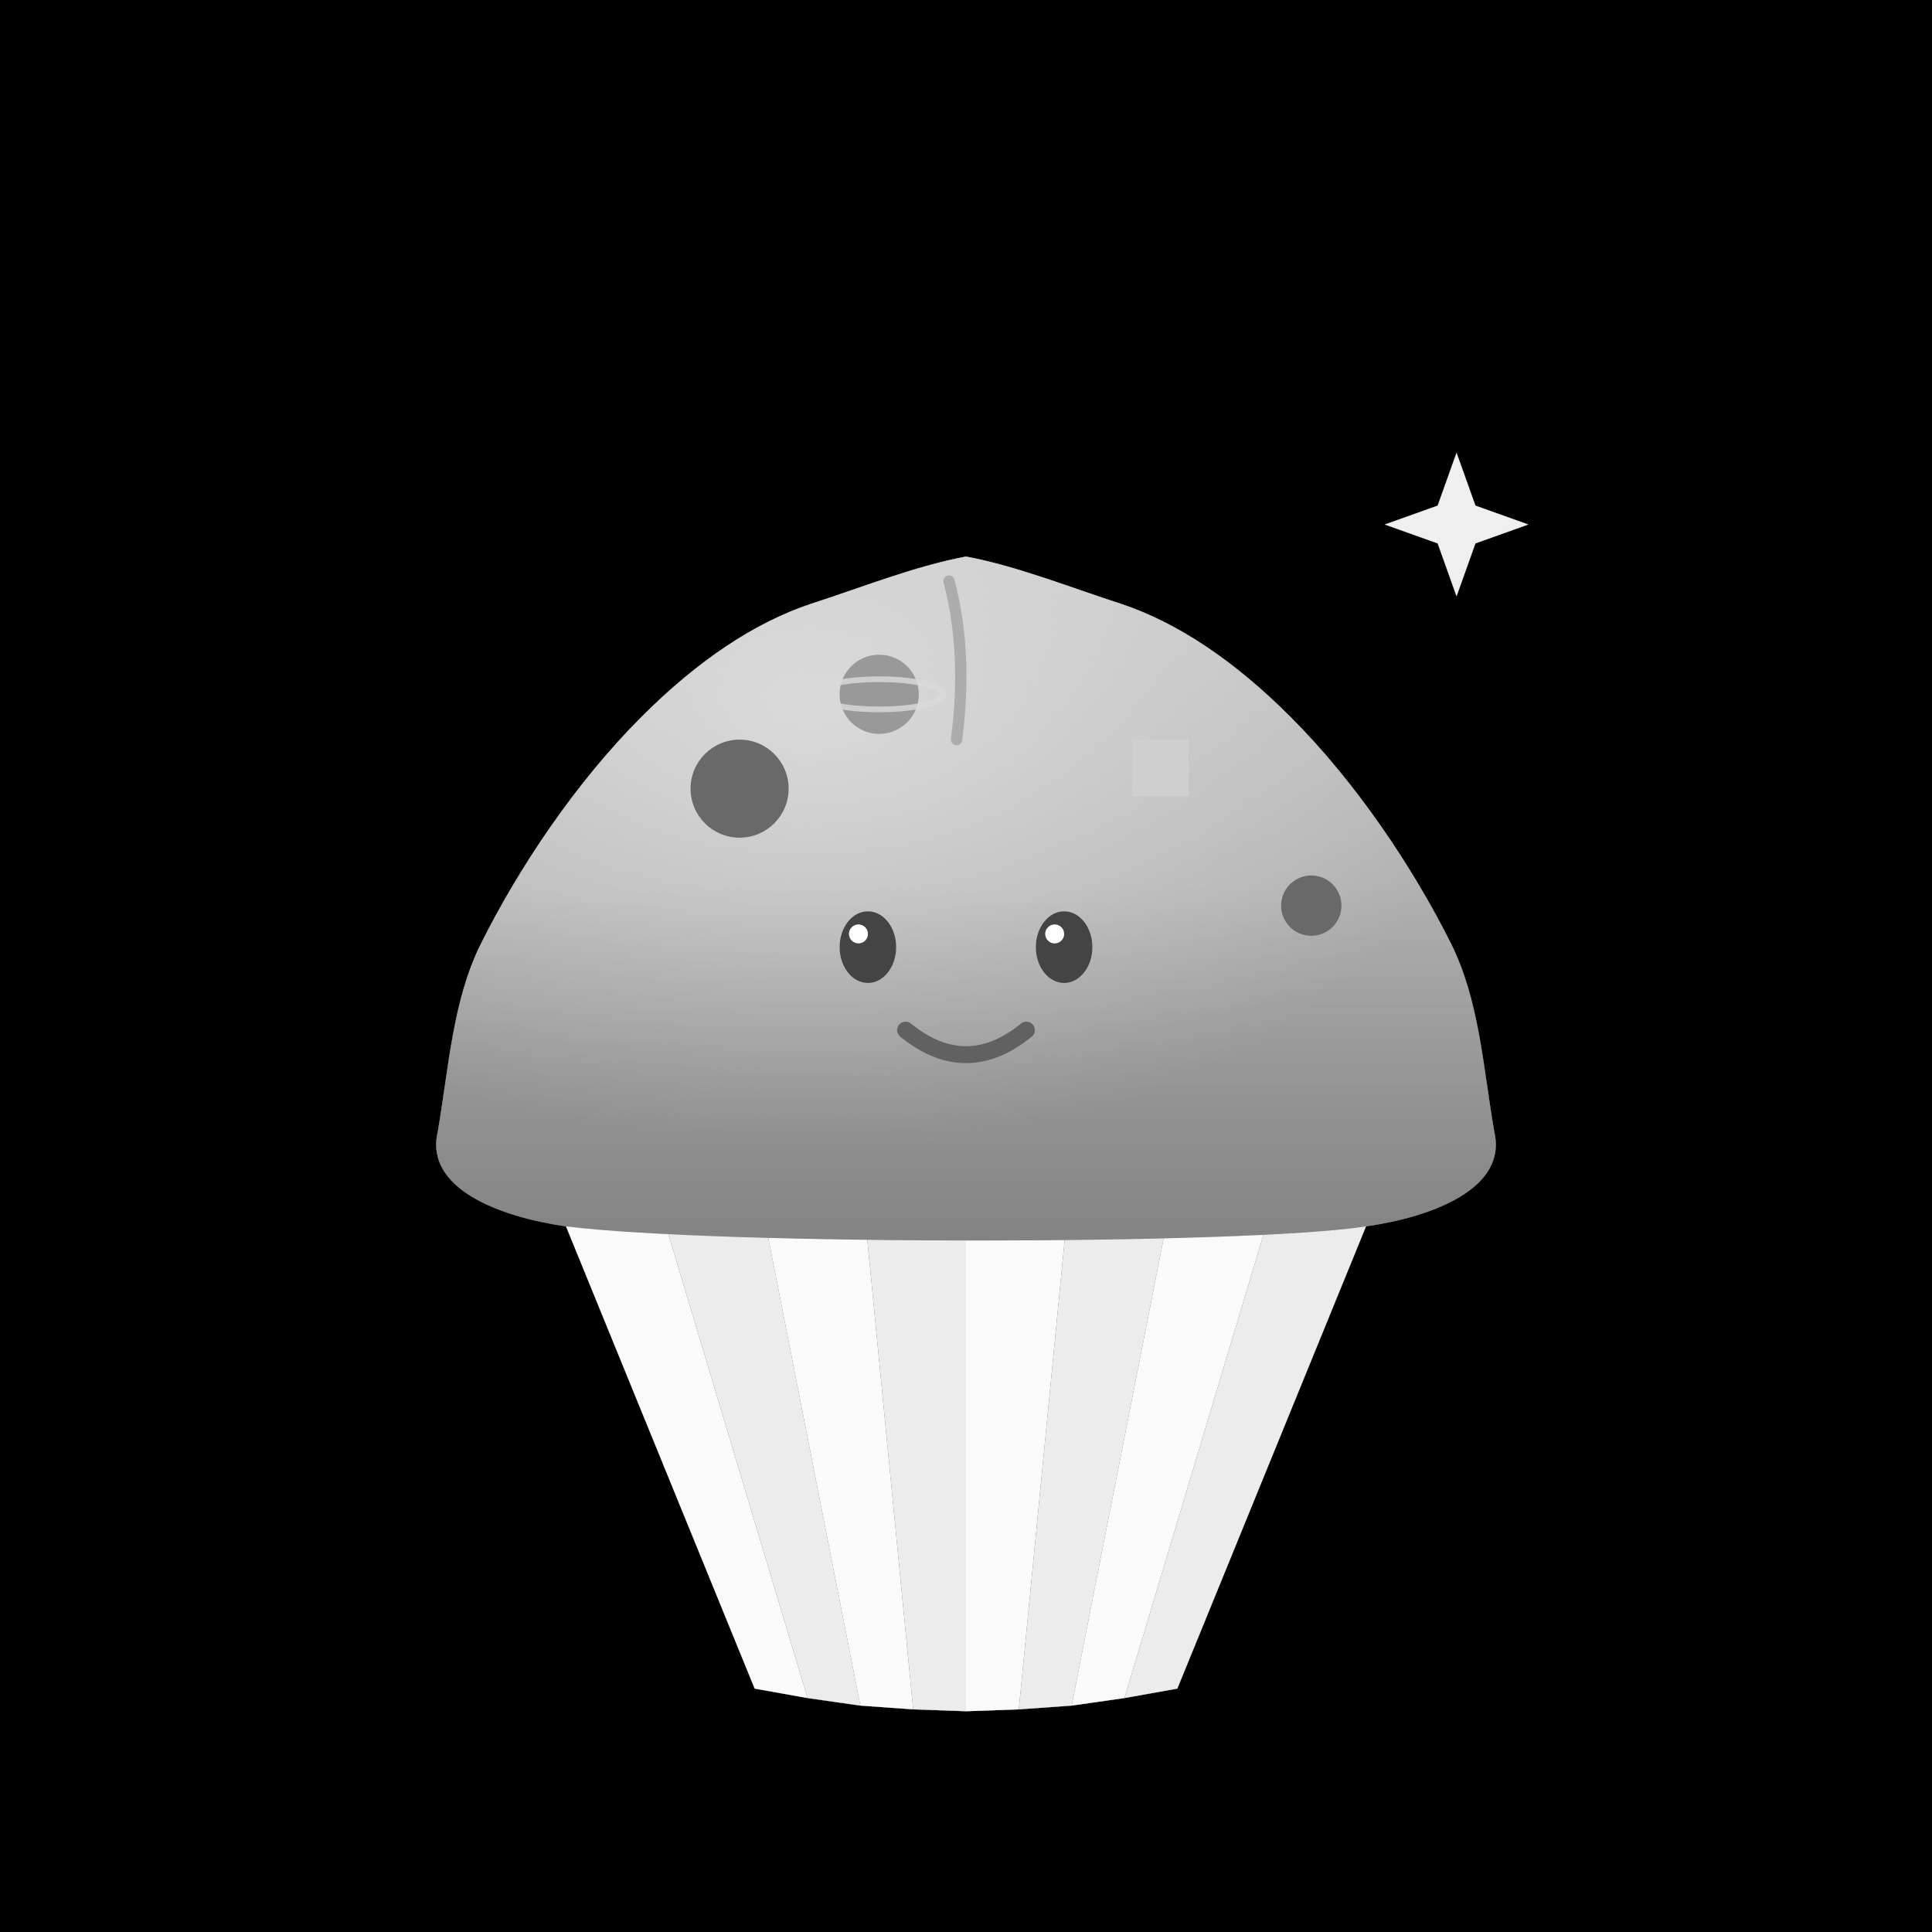
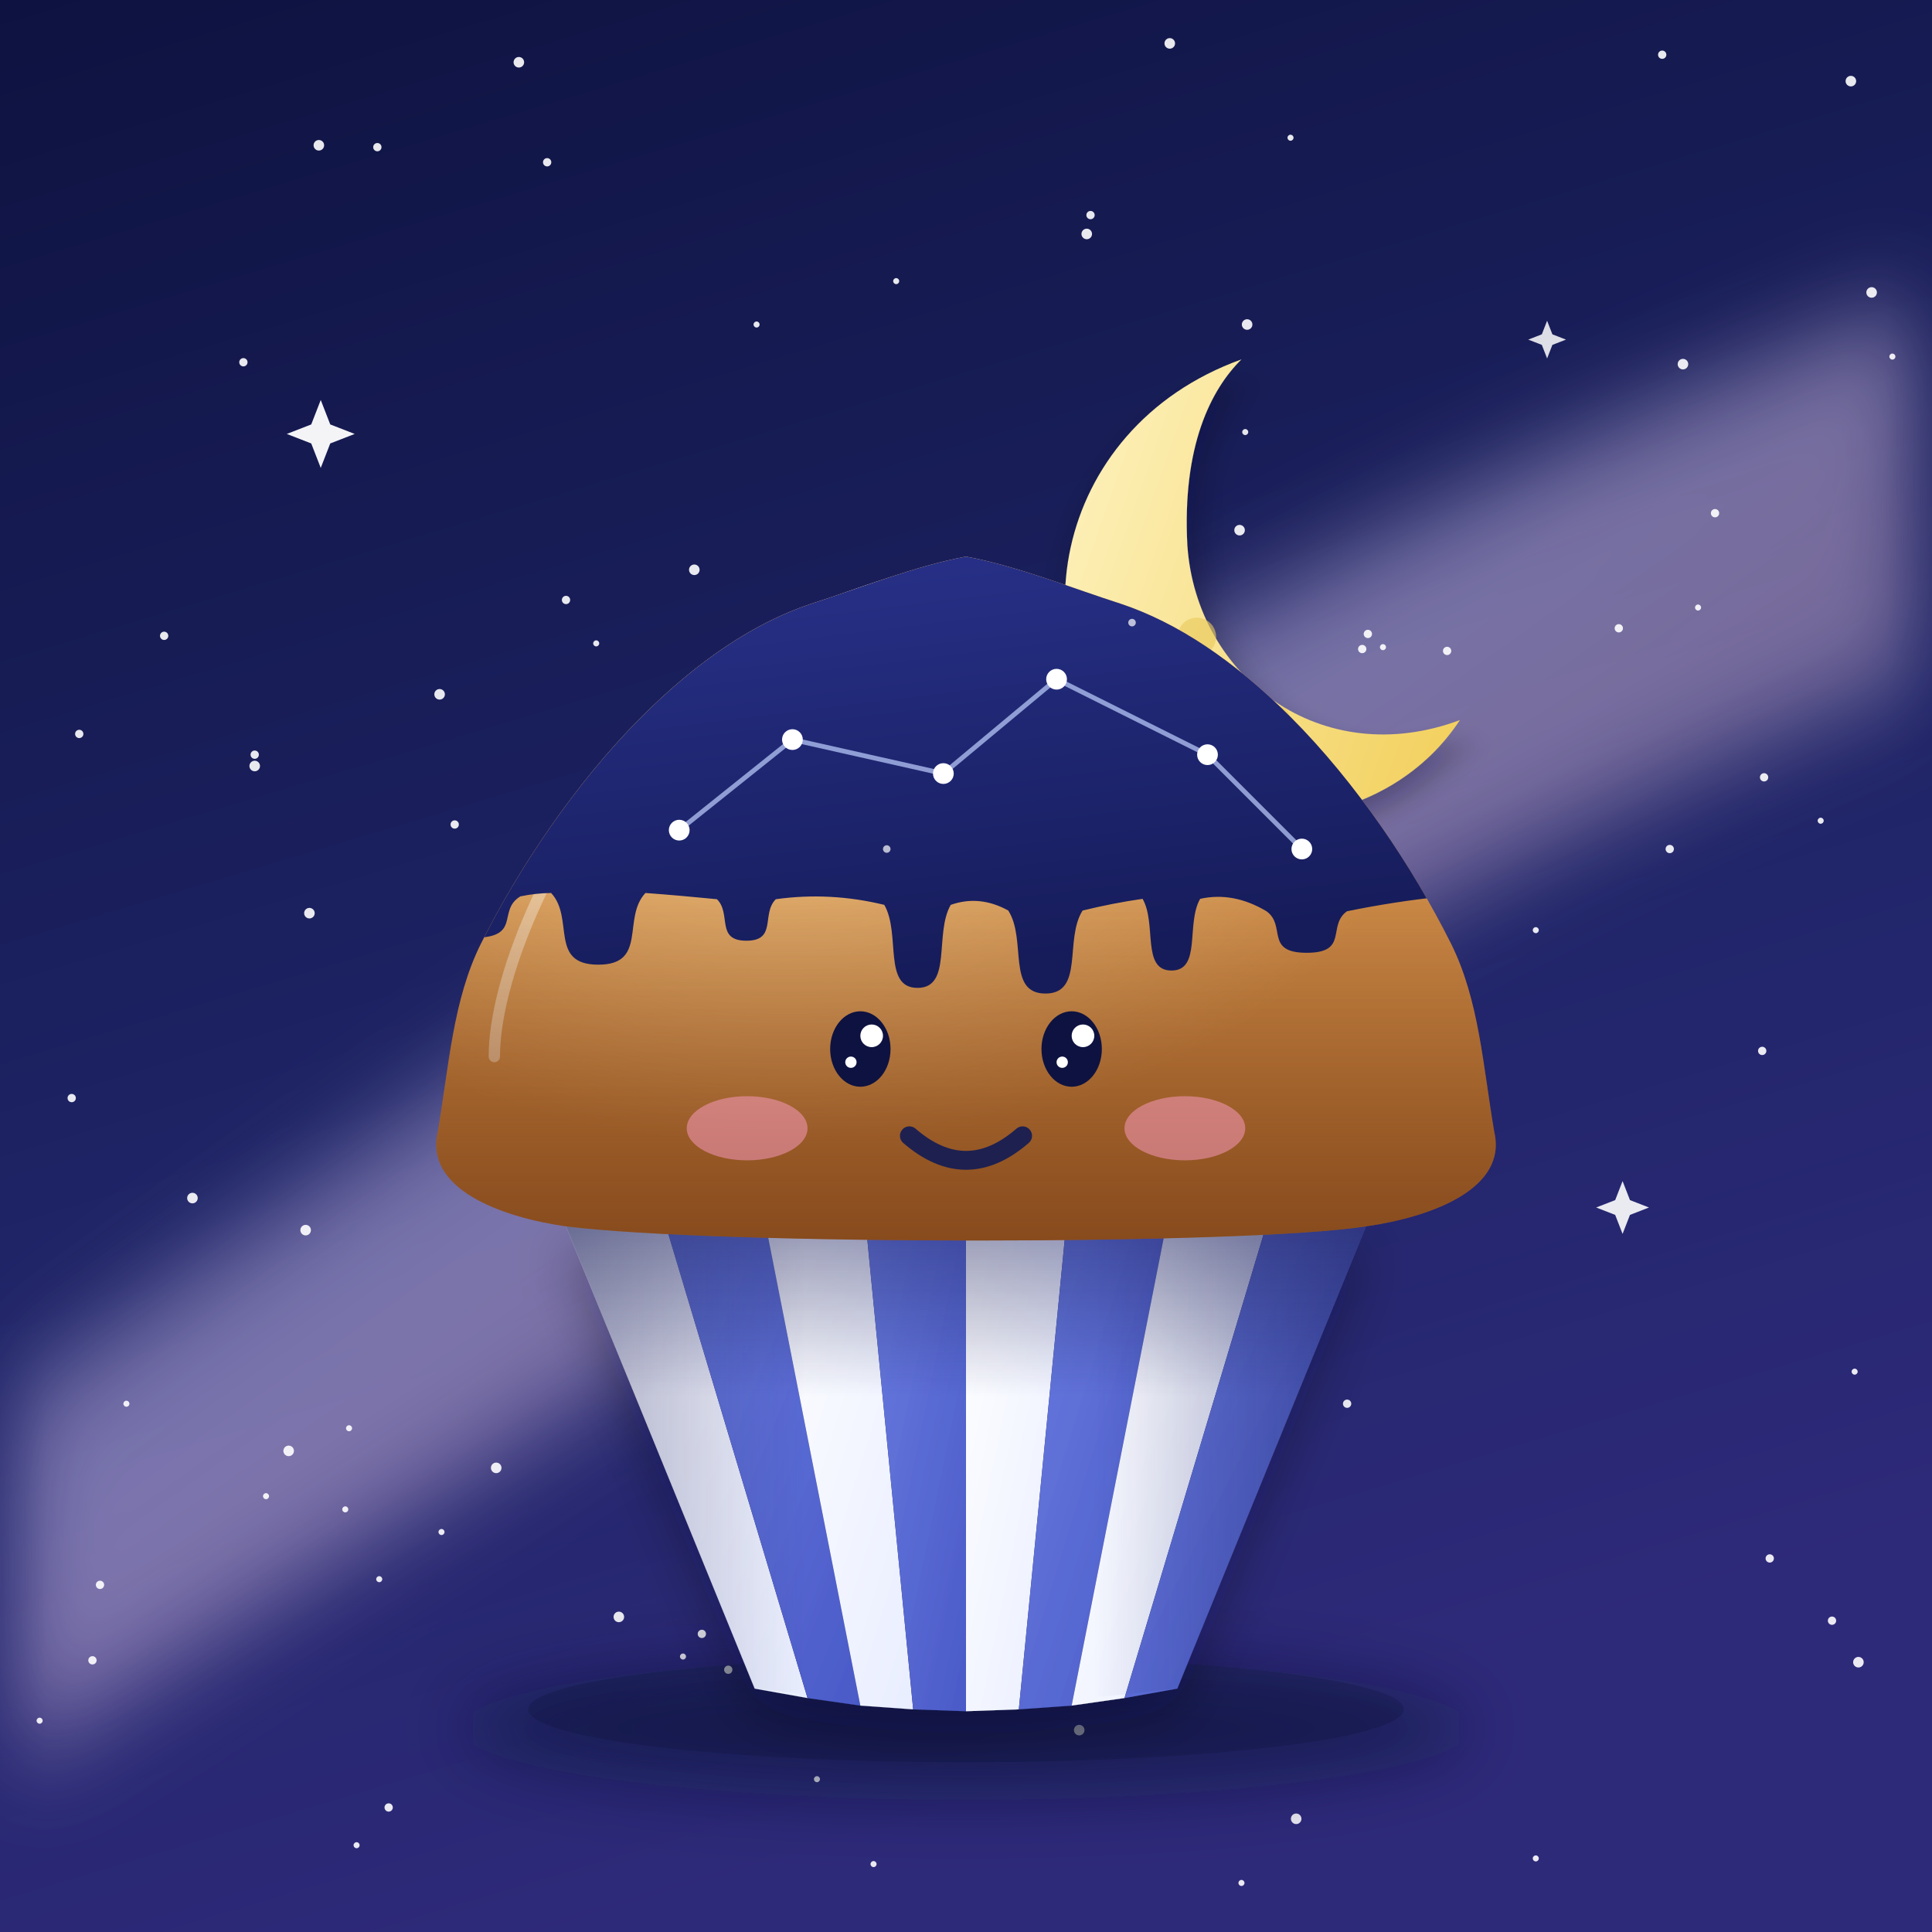
<svg xmlns="http://www.w3.org/2000/svg" width="1024" height="1024" viewBox="0 0 1024 1024">
  <defs>
-     <linearGradient id="bg" x1="0" y1="0" x2="1" y2="1">
-       <stop offset="0" stop-color="#2E1866" />
-       <stop offset="1" stop-color="#05030F" />
-     </linearGradient>
    <linearGradient id="dome" x1="0" y1="0" x2="0" y2="1">
-       <stop offset="0" stop-color="#E3A254" />
+       <stop offset="0" stop-color="#EDB062" />
      <stop offset="1" stop-color="#A8622A" />
    </linearGradient>
-     <radialGradient id="sheen" cx="0.35" cy="0.22" r="0.65">
-       <stop offset="0" stop-color="#F7CB8E" stop-opacity="0.8" />
-       <stop offset="1" stop-color="#F7CB8E" stop-opacity="0" />
+     <radialGradient id="domeSheen" cx="0.33" cy="0.24" r="0.62">
+       <stop offset="0" stop-color="#FFE0A8" stop-opacity="0.6" />
+       <stop offset="1" stop-color="#FFE0A8" stop-opacity="0" />
    </radialGradient>
-     <radialGradient id="glow" cx="0.5" cy="0.5" r="0.5">
-       <stop offset="0" stop-color="#B78CFF" stop-opacity="0.18" />
-       <stop offset="1" stop-color="#B78CFF" stop-opacity="0" />
-     </radialGradient>
-     <filter id="s" x="-30%" y="-30%" width="160%" height="160%">
-       <feDropShadow dx="0" dy="12" stdDeviation="14" flood-color="#000000" flood-opacity="0" />
-     </filter>
-     <radialGradient id="rmBloom" cx="512" cy="560" r="500" gradientUnits="userSpaceOnUse">
-       <stop offset="0" stop-color="#FFFFFF" stop-opacity="0.1" />
-       <stop offset=".42" stop-color="#FFFFFF" stop-opacity="0.042" />
-       <stop offset="1" stop-color="#FFFFFF" stop-opacity="0" />
-     </radialGradient>
-     <radialGradient id="rmVig" cx="512" cy="470" r="760" gradientUnits="userSpaceOnUse">
-       <stop offset=".5" stop-color="#000000" stop-opacity="0" />
-       <stop offset="1" stop-color="#000000" stop-opacity="0.0" />
-     </radialGradient>
-     <filter id="rmBlur18" x="-40%" y="-200%" width="180%" height="500%">
-       <feGaussianBlur stdDeviation="18" />
-     </filter>
-     <filter id="rmBlur6" x="-20%" y="-200%" width="140%" height="500%">
-       <feGaussianBlur stdDeviation="6" />
-     </filter>
-     <linearGradient id="rmLinerShade" x1="300" y1="0" x2="724" y2="0" gradientUnits="userSpaceOnUse">
-       <stop offset="0" stop-color="#856C42" stop-opacity=".42" />
-       <stop offset=".34" stop-color="#856C42" stop-opacity="0" />
-       <stop offset=".6" stop-color="#856C42" stop-opacity="0" />
-       <stop offset="1" stop-color="#856C42" stop-opacity=".5" />
-     </linearGradient>
-     <linearGradient id="rmAO" x1="0" y1="660" x2="0" y2="730" gradientUnits="userSpaceOnUse">
-       <stop offset="0" stop-color="#856C42" stop-opacity=".55" />
-       <stop offset="1" stop-color="#856C42" stop-opacity="0" />
-     </linearGradient>
-     <clipPath id="rmLinerClip">
-       <polygon points="300,650 353,650 428,900 400,895" />
-       <polygon points="353,650 406,650 456,904 428,900" />
-       <polygon points="406,650 459,650 484,906 456,904" />
-       <polygon points="459,650 512,650 512,907 484,906" />
-       <polygon points="512,650 565,650 540,906 512,907" />
-       <polygon points="565,650 618,650 568,904 540,906" />
-       <polygon points="618,650 671,650 596,900 568,904" />
-       <polygon points="671,650 724,650 624,895 596,900" />
-     </clipPath>
-     <radialGradient id="rmKey" cx="170" cy="110" r="900" gradientUnits="userSpaceOnUse">
-       <stop offset="0" stop-color="#FFFFFF" stop-opacity="0.0" />
-       <stop offset=".7" stop-color="#FFFFFF" stop-opacity="0" />
-     </radialGradient>
-     <linearGradient id="rmDomeShade" x1="0" y1="470" x2="0" y2="660" gradientUnits="userSpaceOnUse">
-       <stop offset="0" stop-color="#643100" stop-opacity="0" />
-       <stop offset="1" stop-color="#643100" stop-opacity=".42" />
-     </linearGradient>
-     <clipPath id="rmDomeClip">
+     <linearGradient id="domeShade" x1="0" y1="470" x2="0" y2="660" gradientUnits="userSpaceOnUse">
+       <stop offset="0" stop-color="#5A2A0A" stop-opacity="0" />
+       <stop offset="1" stop-color="#5A2A0A" stop-opacity="0.42" />
+     </linearGradient>
+     <clipPath id="domeClip">
      <path d="M300,650 C265,645 225,630 232,600 C238,565 240,530 255,500 C275,460 305,415 340,380 C370,350 400,330 430,320 C455,312 485,300 512,295 C539,300 569,312 594,320 C624,330 654,350 684,380 C719,415 749,460 769,500 C784,530 786,565 792,600 C799,630 759,645 724,650 C660,660 380,660 300,650 Z" />
    </clipPath>
-     <filter id="rmMono" color-interpolation-filters="sRGB">
-       <feColorMatrix type="saturate" values="0" />
-       <feComponentTransfer>
-         <feFuncR type="gamma" exponent="0.62" />
-         <feFuncG type="gamma" exponent="0.62" />
-         <feFuncB type="gamma" exponent="0.62" />
-       </feComponentTransfer>
+     <linearGradient id="linerA" x1="0" y1="0" x2="1" y2="1">
+       <stop offset="0" stop-color="#FFFFFF" />
+       <stop offset="1" stop-color="#E9EEFF" />
+     </linearGradient>
+     <linearGradient id="linerB" x1="0" y1="0" x2="1" y2="1">
+       <stop offset="0" stop-color="#6A7CE0" />
+       <stop offset="1" stop-color="#4A5AC8" />
+     </linearGradient>
+     <linearGradient id="linerShade" x1="300" y1="0" x2="724" y2="0" gradientUnits="userSpaceOnUse">
+       <stop offset="0" stop-color="#1A1E5A" stop-opacity="0.36" />
+       <stop offset="0.3" stop-color="#1A1E5A" stop-opacity="0" />
+       <stop offset="0.66" stop-color="#1A1E5A" stop-opacity="0" />
+       <stop offset="1" stop-color="#1A1E5A" stop-opacity="0.42" />
+     </linearGradient>
+     <linearGradient id="linerAO" x1="0" y1="650" x2="0" y2="740" gradientUnits="userSpaceOnUse">
+       <stop offset="0" stop-color="#1A1E5A" stop-opacity="0.45" />
+       <stop offset="1" stop-color="#1A1E5A" stop-opacity="0" />
+     </linearGradient>
+     <clipPath id="linerClip">
+       <polygon points="300,650 724,650 624,895 512,907 400,895" />
+     </clipPath>
+     <filter id="soft" x="-30%" y="-30%" width="160%" height="160%">
+       <feDropShadow dx="0" dy="12" stdDeviation="14" flood-color="#05082A" flood-opacity="0.3" />
+     </filter>
+     <filter id="small" x="-40%" y="-40%" width="180%" height="180%">
+       <feDropShadow dx="0" dy="5" stdDeviation="5" flood-color="#05082A" flood-opacity="0.3" />
+     </filter>
+     <filter id="blur18" x="-40%" y="-200%" width="180%" height="500%">
+       <feGaussianBlur stdDeviation="18" />
+     </filter>
+     <filter id="blur6" x="-50%" y="-50%" width="200%" height="200%">
+       <feGaussianBlur stdDeviation="6" />
+     </filter>
+     <filter id="blur14" x="-50%" y="-50%" width="200%" height="200%">
+       <feGaussianBlur stdDeviation="14" />
+     </filter>
+     <linearGradient id="bg" x1="0" y1="0" x2="0.3" y2="1">
+       <stop offset="0" stop-color="#0E1240" />
+       <stop offset="0.6" stop-color="#1E2466" />
+       <stop offset="1" stop-color="#2E2A7A" />
+     </linearGradient>
+     <linearGradient id="nightF" x1="0" y1="0" x2="0.3" y2="1">
+       <stop offset="0" stop-color="#2A3490" />
+       <stop offset="1" stop-color="#161C5A" />
+     </linearGradient>
+     <linearGradient id="moonF" x1="0" y1="0" x2="1" y2="1">
+       <stop offset="0" stop-color="#FFF6C8" />
+       <stop offset="1" stop-color="#F2CF5A" />
+     </linearGradient>
+     <linearGradient id="milky" x1="0" y1="0" x2="1" y2="1">
+       <stop offset="0" stop-color="#C8B4FF" stop-opacity="0" />
+       <stop offset="0.45" stop-color="#E8D8FF" stop-opacity="0.45" />
+       <stop offset="0.55" stop-color="#FFD8F0" stop-opacity="0.4" />
+       <stop offset="1" stop-color="#9AC8FF" stop-opacity="0" />
+     </linearGradient>
+     <filter id="haze">
+       <feGaussianBlur stdDeviation="26" />
    </filter>
  </defs>
-   <g filter="url(#rmMono)">
-     <g clip-path="url(#rmLinerClip)">
-       <rect x="300" y="662" width="424" height="240" fill="url(#rmLinerShade)" />
-       <rect x="300" y="662" width="424" height="70" fill="url(#rmAO)" />
-     </g>
-     <rect width="1024" height="1024" fill="#000000" />
-     <ellipse cx="512" cy="905" rx="235" ry="32" fill="#000000" opacity="0" />
-     <g filter="url(#s)">
-       <polygon points="300,650 353,650 428,900 400,895" fill="#FDF6EC" />
-       <polygon points="353,650 406,650 456,904 428,900" fill="#F0DFC3" />
-       <polygon points="406,650 459,650 484,906 456,904" fill="#FDF6EC" />
-       <polygon points="459,650 512,650 512,907 484,906" fill="#F0DFC3" />
-       <polygon points="512,650 565,650 540,906 512,907" fill="#FDF6EC" />
-       <polygon points="565,650 618,650 568,904 540,906" fill="#F0DFC3" />
-       <polygon points="618,650 671,650 596,900 568,904" fill="#FDF6EC" />
-       <polygon points="671,650 724,650 624,895 596,900" fill="#F0DFC3" />
-     </g>
-     <path d="M300,650 C265,645 225,630 232,600 C238,565 240,530 255,500 C275,460 305,415 340,380 C370,350 400,330 430,320 C455,312 485,300 512,295 C539,300 569,312 594,320 C624,330 654,350 684,380 C719,415 749,460 769,500 C784,530 786,565 792,600 C799,630 759,645 724,650 C660,660 380,660 300,650 Z" fill="url(#dome)" />
-     <path d="M300,650 C265,645 225,630 232,600 C238,565 240,530 255,500 C275,460 305,415 340,380 C370,350 400,330 430,320 C455,312 485,300 512,295 C539,300 569,312 594,320 C624,330 654,350 684,380 C719,415 749,460 769,500 C784,530 786,565 792,600 C799,630 759,645 724,650 C660,660 380,660 300,650 Z" fill="url(#sheen)" />
-     <g clip-path="url(#rmDomeClip)">
-       <rect x="220" y="470" width="590" height="200" fill="url(#rmDomeShade)" />
-     </g>
-     <g stroke="#7A4A22" stroke-width="6" stroke-linecap="round" fill="none" opacity="0.5">
-       <path d="M503,308 Q513,346 507,392" />
-     </g>
-     <g fill="#453765">
-       <circle cx="392" cy="418" r="26" />
-       <circle cx="695" cy="480" r="16" />
-     </g>
-     <g>
-       <circle cx="466" cy="368" r="21" fill="#6C63FF" />
-       <ellipse cx="466" cy="368" rx="34" ry="8" fill="none" stroke="#C6C0FF" stroke-width="3" opacity="0.8" />
-     </g>
-     <rect x="600" y="392" width="30" height="30" fill="#00E5FF" />
-     <g>
-       <ellipse cx="460" cy="502" rx="15" ry="19" fill="#2E1B10" />
-       <ellipse cx="564" cy="502" rx="15" ry="19" fill="#2E1B10" />
-       <circle cx="455" cy="495" r="5" fill="#FFFFFF" />
-       <circle cx="559" cy="495" r="5" fill="#FFFFFF" />
-       <path d="M480,546 Q512,572 544,546" stroke="#5C2E10" stroke-width="9" stroke-linecap="round" fill="none" />
-     </g>
-     <g fill="#FFFFFF" opacity="0.9">
-       <path d="M772,240 L782,268 L810,278 L782,288 L772,316 L762,288 L734,278 L762,268 Z" />
-     </g>
-   </g>
+   <rect width="1024" height="1024" fill="url(#bg)" />
+   <path d="M-100,820 C200,600 600,300 1124,120 L1124,320 C700,460 300,760 -100,1000 Z" fill="url(#milky)" filter="url(#haze)" />
+   <circle cx="657" cy="281" r="2.8" fill="#FFFFFF" opacity="0.9" />
+   <circle cx="387" cy="834" r="2.8" fill="#FFFFFF" opacity="0.9" />
+   <circle cx="985" cy="881" r="2.8" fill="#FFFFFF" opacity="0.9" />
+   <circle cx="687" cy="964" r="2.8" fill="#FFFFFF" opacity="0.9" />
+   <circle cx="49" cy="880" r="2.2" fill="#FFFFFF" opacity="0.9" />
+   <circle cx="814" cy="985" r="1.6" fill="#FFFFFF" opacity="0.9" />
+   <circle cx="684" cy="73" r="1.6" fill="#FFFFFF" opacity="0.9" />
+   <circle cx="135" cy="400" r="2.2" fill="#FFFFFF" opacity="0.9" />
+   <circle cx="909" cy="272" r="2.2" fill="#FFFFFF" opacity="0.9" />
+   <circle cx="576" cy="124" r="2.8" fill="#FFFFFF" opacity="0.9" />
+   <circle cx="275" cy="33" r="2.8" fill="#FFFFFF" opacity="0.9" />
+   <circle cx="241" cy="437" r="2.2" fill="#FFFFFF" opacity="0.9" />
+   <circle cx="206" cy="958" r="2.2" fill="#FFFFFF" opacity="0.9" />
+   <circle cx="183" cy="800" r="1.6" fill="#FFFFFF" opacity="0.9" />
+   <circle cx="162" cy="652" r="2.8" fill="#FFFFFF" opacity="0.9" />
+   <circle cx="475" cy="149" r="1.6" fill="#FFFFFF" opacity="0.9" />
+   <circle cx="21" cy="912" r="1.6" fill="#FFFFFF" opacity="0.9" />
+   <circle cx="234" cy="812" r="1.6" fill="#FFFFFF" opacity="0.9" />
+   <circle cx="1003" cy="189" r="1.6" fill="#FFFFFF" opacity="0.9" />
+   <circle cx="316" cy="341" r="1.6" fill="#FFFFFF" opacity="0.9" />
+   <circle cx="572" cy="917" r="2.8" fill="#FFFFFF" opacity="0.9" />
+   <circle cx="660" cy="229" r="1.6" fill="#FFFFFF" opacity="0.9" />
+   <circle cx="983" cy="727" r="1.6" fill="#FFFFFF" opacity="0.9" />
+   <circle cx="935" cy="412" r="2.2" fill="#FFFFFF" opacity="0.9" />
+   <circle cx="42" cy="389" r="2.2" fill="#FFFFFF" opacity="0.9" />
+   <circle cx="189" cy="978" r="1.6" fill="#FFFFFF" opacity="0.9" />
+   <circle cx="290" cy="86" r="2.2" fill="#FFFFFF" opacity="0.9" />
+   <circle cx="328" cy="857" r="2.8" fill="#FFFFFF" opacity="0.9" />
+   <circle cx="620" cy="23" r="2.8" fill="#FFFFFF" opacity="0.9" />
+   <circle cx="714" cy="744" r="2.2" fill="#FFFFFF" opacity="0.9" />
+   <circle cx="87" cy="337" r="2.2" fill="#FFFFFF" opacity="0.9" />
+   <circle cx="858" cy="333" r="2.2" fill="#FFFFFF" opacity="0.9" />
+   <circle cx="733" cy="343" r="1.6" fill="#FFFFFF" opacity="0.9" />
+   <circle cx="512" cy="503" r="2.8" fill="#FFFFFF" opacity="0.9" />
+   <circle cx="200" cy="78" r="2.2" fill="#FFFFFF" opacity="0.9" />
+   <circle cx="981" cy="43" r="2.8" fill="#FFFFFF" opacity="0.9" />
+   <circle cx="386" cy="885" r="2.2" fill="#FFFFFF" opacity="0.9" />
+   <circle cx="38" cy="582" r="2.2" fill="#FFFFFF" opacity="0.9" />
+   <circle cx="394" cy="405" r="2.8" fill="#FFFFFF" opacity="0.9" />
+   <circle cx="881" cy="29" r="2.2" fill="#FFFFFF" opacity="0.9" />
+   <circle cx="67" cy="744" r="1.6" fill="#FFFFFF" opacity="0.9" />
+   <circle cx="658" cy="998" r="1.6" fill="#FFFFFF" opacity="0.9" />
+   <circle cx="141" cy="793" r="1.6" fill="#FFFFFF" opacity="0.9" />
+   <circle cx="971" cy="859" r="2.2" fill="#FFFFFF" opacity="0.9" />
+   <circle cx="372" cy="544" r="2.2" fill="#FFFFFF" opacity="0.9" />
+   <circle cx="934" cy="557" r="2.2" fill="#FFFFFF" opacity="0.9" />
+   <circle cx="814" cy="493" r="1.6" fill="#FFFFFF" opacity="0.9" />
+   <circle cx="623" cy="786" r="2.2" fill="#FFFFFF" opacity="0.9" />
+   <circle cx="900" cy="322" r="1.6" fill="#FFFFFF" opacity="0.9" />
+   <circle cx="463" cy="988" r="1.6" fill="#FFFFFF" opacity="0.9" />
+   <circle cx="233" cy="368" r="2.8" fill="#FFFFFF" opacity="0.9" />
+   <circle cx="645" cy="391" r="1.6" fill="#FFFFFF" opacity="0.9" />
+   <circle cx="368" cy="302" r="2.8" fill="#FFFFFF" opacity="0.9" />
+   <circle cx="578" cy="114" r="2.2" fill="#FFFFFF" opacity="0.9" />
+   <circle cx="722" cy="344" r="2.2" fill="#FFFFFF" opacity="0.9" />
+   <circle cx="201" cy="837" r="1.6" fill="#FFFFFF" opacity="0.9" />
+   <circle cx="661" cy="172" r="2.8" fill="#FFFFFF" opacity="0.9" />
+   <circle cx="725" cy="336" r="2.2" fill="#FFFFFF" opacity="0.9" />
+   <circle cx="185" cy="757" r="1.6" fill="#FFFFFF" opacity="0.9" />
+   <circle cx="102" cy="635" r="2.8" fill="#FFFFFF" opacity="0.9" />
+   <circle cx="965" cy="435" r="1.6" fill="#FFFFFF" opacity="0.9" />
+   <circle cx="263" cy="778" r="2.8" fill="#FFFFFF" opacity="0.9" />
+   <circle cx="372" cy="866" r="2.2" fill="#FFFFFF" opacity="0.9" />
+   <circle cx="486" cy="686" r="2.2" fill="#FFFFFF" opacity="0.9" />
+   <circle cx="169" cy="77" r="2.8" fill="#FFFFFF" opacity="0.9" />
+   <circle cx="53" cy="840" r="2.2" fill="#FFFFFF" opacity="0.9" />
+   <circle cx="362" cy="878" r="1.6" fill="#FFFFFF" opacity="0.9" />
+   <circle cx="153" cy="769" r="2.8" fill="#FFFFFF" opacity="0.9" />
+   <circle cx="992" cy="155" r="2.8" fill="#FFFFFF" opacity="0.9" />
+   <circle cx="938" cy="826" r="2.2" fill="#FFFFFF" opacity="0.9" />
+   <circle cx="129" cy="192" r="2.2" fill="#FFFFFF" opacity="0.9" />
+   <circle cx="401" cy="172" r="1.6" fill="#FFFFFF" opacity="0.9" />
+   <circle cx="885" cy="450" r="2.2" fill="#FFFFFF" opacity="0.9" />
+   <circle cx="164" cy="484" r="2.8" fill="#FFFFFF" opacity="0.9" />
+   <circle cx="892" cy="193" r="2.8" fill="#FFFFFF" opacity="0.9" />
+   <circle cx="484" cy="519" r="2.8" fill="#FFFFFF" opacity="0.9" />
+   <circle cx="767" cy="345" r="2.2" fill="#FFFFFF" opacity="0.9" />
+   <circle cx="300" cy="318" r="2.2" fill="#FFFFFF" opacity="0.9" />
+   <circle cx="433" cy="943" r="1.6" fill="#FFFFFF" opacity="0.9" />
+   <circle cx="135" cy="406" r="2.8" fill="#FFFFFF" opacity="0.9" />
+   <path d="M170,212 L175.04,224.96 L188,230 L175.04,235.04 L170,248 L164.96,235.04 L152,230 L164.96,224.96 Z" fill="#FFFFFF" opacity="0.95" />
+   <path d="M860,626 L863.92,636.08 L874,640 L863.92,643.92 L860,654 L856.08,643.92 L846,640 L856.08,636.08 Z" fill="#FFFFFF" opacity="0.9" />
+   <path d="M820,170 L822.8,177.2 L830,180 L822.8,182.8 L820,190 L817.2,182.8 L810,180 L817.2,177.2 Z" fill="#FFFFFF" opacity="0.85" />
+   <ellipse cx="512" cy="916" rx="268" ry="38" fill="#05082A" opacity="0.42" filter="url(#blur18)" />
+   <ellipse cx="512" cy="906" rx="232" ry="28" fill="#05082A" opacity="0.2" />
+   <g filter="url(#soft)">
+     <polygon points="300,650 353,650 428,900 400,895" fill="url(#linerA)" />
+     <polygon points="353,650 406,650 456,904 428,900" fill="url(#linerB)" />
+     <polygon points="406,650 459,650 484,906 456,904" fill="url(#linerA)" />
+     <polygon points="459,650 512,650 512,907 484,906" fill="url(#linerB)" />
+     <polygon points="512,650 565,650 540,906 512,907" fill="url(#linerA)" />
+     <polygon points="565,650 618,650 568,904 540,906" fill="url(#linerB)" />
+     <polygon points="618,650 671,650 596,900 568,904" fill="url(#linerA)" />
+     <polygon points="671,650 724,650 624,895 596,900" fill="url(#linerB)" />
+   </g>
+   <g clip-path="url(#linerClip)">
+     <rect x="300" y="650" width="424" height="260" fill="url(#linerShade)" />
+     <rect x="300" y="650" width="424" height="90" fill="url(#linerAO)" />
+   </g>
+   <g transform="translate(640 300) rotate(-18) scale(1.7)" filter="url(#small)">
+     <path d="M30,-58 C-34,-56 -66,8 -40,52 C-18,88 30,94 60,70 C14,72 -14,32 -4,-8 C4,-38 18,-52 30,-58 Z" fill="url(#moonF)" />
+     <circle cx="-10" cy="20" r="6" fill="#E8C85A" opacity="0.6" />
+     <circle cx="6" cy="52" r="4" fill="#E8C85A" opacity="0.6" />
+   </g>
+   <path d="M300,650 C265,645 225,630 232,600 C238,565 240,530 255,500 C275,460 305,415 340,380 C370,350 400,330 430,320 C455,312 485,300 512,295 C539,300 569,312 594,320 C624,330 654,350 684,380 C719,415 749,460 769,500 C784,530 786,565 792,600 C799,630 759,645 724,650 C660,660 380,660 300,650 Z" fill="url(#dome)" />
+   <path d="M300,650 C265,645 225,630 232,600 C238,565 240,530 255,500 C275,460 305,415 340,380 C370,350 400,330 430,320 C455,312 485,300 512,295 C539,300 569,312 594,320 C624,330 654,350 684,380 C719,415 749,460 769,500 C784,530 786,565 792,600 C799,630 759,645 724,650 C660,660 380,660 300,650 Z" fill="url(#domeSheen)" />
+   <path d="M262,560 C262,520 290,450 340,390 C380,345 440,312 512,300" fill="none" stroke="#FFFFFF" stroke-width="6" stroke-linecap="round" opacity="0.35" />
+   <g clip-path="url(#domeClip)">
+     <rect x="220" y="470" width="590" height="200" fill="url(#domeShade)" />
+     <path d="M220,280 L820,280 L820,479.4 Q814.7,476.6 809.4,475.3 C797.9,483.0 810.5,497.3 786.4,497.3 C762.3,497.3 774.9,483.0 763.5,475.3 Q738.7,477.9 713.9,483.0 C703.3,490.7 715.0,505.0 692.6,505.0 C670.2,505.0 681.9,490.7 671.3,483.0 Q653.7,472.5 636.1,476.4 C628.5,489.7 636.9,514.4 620.9,514.4 C604.9,514.4 613.2,489.7 605.6,476.4 Q589.7,478.7 573.8,482.6 C564.0,498.0 574.8,526.6 554.1,526.6 C533.4,526.6 544.3,498.0 534.4,482.6 Q519.2,474.2 503.9,479.6 C495.1,495.0 504.8,523.6 486.3,523.6 C467.8,523.6 477.5,495.0 468.7,479.6 Q440.0,472.6 411.2,476.6 C403.4,484.3 412.0,498.6 395.6,498.6 C379.2,498.6 387.8,484.3 380.0,476.6 Q361.0,474.7 342.1,473.3 C329.6,486.6 343.4,511.3 317.1,511.3 C290.8,511.3 304.6,486.6 292.1,473.3 Q283.9,473.4 275.8,475.1 C263.1,482.8 277.1,497.1 250.4,497.1 C223.7,497.1 237.7,482.8 224.9,475.1 Q222.5,475.9 220,477.0 Z" fill="url(#nightF)" />
+     <polyline points="360,440 420,392 500,410 560,360 640,400 690,450" fill="none" stroke="#BFD0FF" stroke-width="2.5" opacity="0.7" />
+     <circle cx="360" cy="440" r="5.5" fill="#FFFFFF" />
+     <circle cx="420" cy="392" r="5.5" fill="#FFFFFF" />
+     <circle cx="500" cy="410" r="5.5" fill="#FFFFFF" />
+     <circle cx="560" cy="360" r="5.5" fill="#FFFFFF" />
+     <circle cx="640" cy="400" r="5.5" fill="#FFFFFF" />
+     <circle cx="690" cy="450" r="5.5" fill="#FFFFFF" />
+     <circle cx="330" cy="380" r="2" fill="#FFFFFF" opacity="0.7" />
+     <circle cx="600" cy="330" r="2" fill="#FFFFFF" opacity="0.7" />
+     <circle cx="470" cy="450" r="2" fill="#FFFFFF" opacity="0.7" />
+     <circle cx="720" cy="400" r="2" fill="#FFFFFF" opacity="0.7" />
+   </g>
+   <g fill="#FF9DC8" opacity="0.5">
+     <ellipse cx="396" cy="598" rx="32" ry="17" />
+     <ellipse cx="628" cy="598" rx="32" ry="17" />
+   </g>
+   <g fill="#0E1240">
+     <ellipse cx="456" cy="556" rx="16" ry="20" />
+     <ellipse cx="568" cy="556" rx="16" ry="20" />
+   </g>
+   <g fill="#FFFFFF">
+     <circle cx="462" cy="549" r="6" />
+     <circle cx="574" cy="549" r="6" />
+     <circle cx="451" cy="563" r="3" />
+     <circle cx="563" cy="563" r="3" />
+   </g>
+   <path d="M482,602 Q512,628 542,602" stroke="#1E2050" stroke-width="10" stroke-linecap="round" fill="none" />
</svg>
